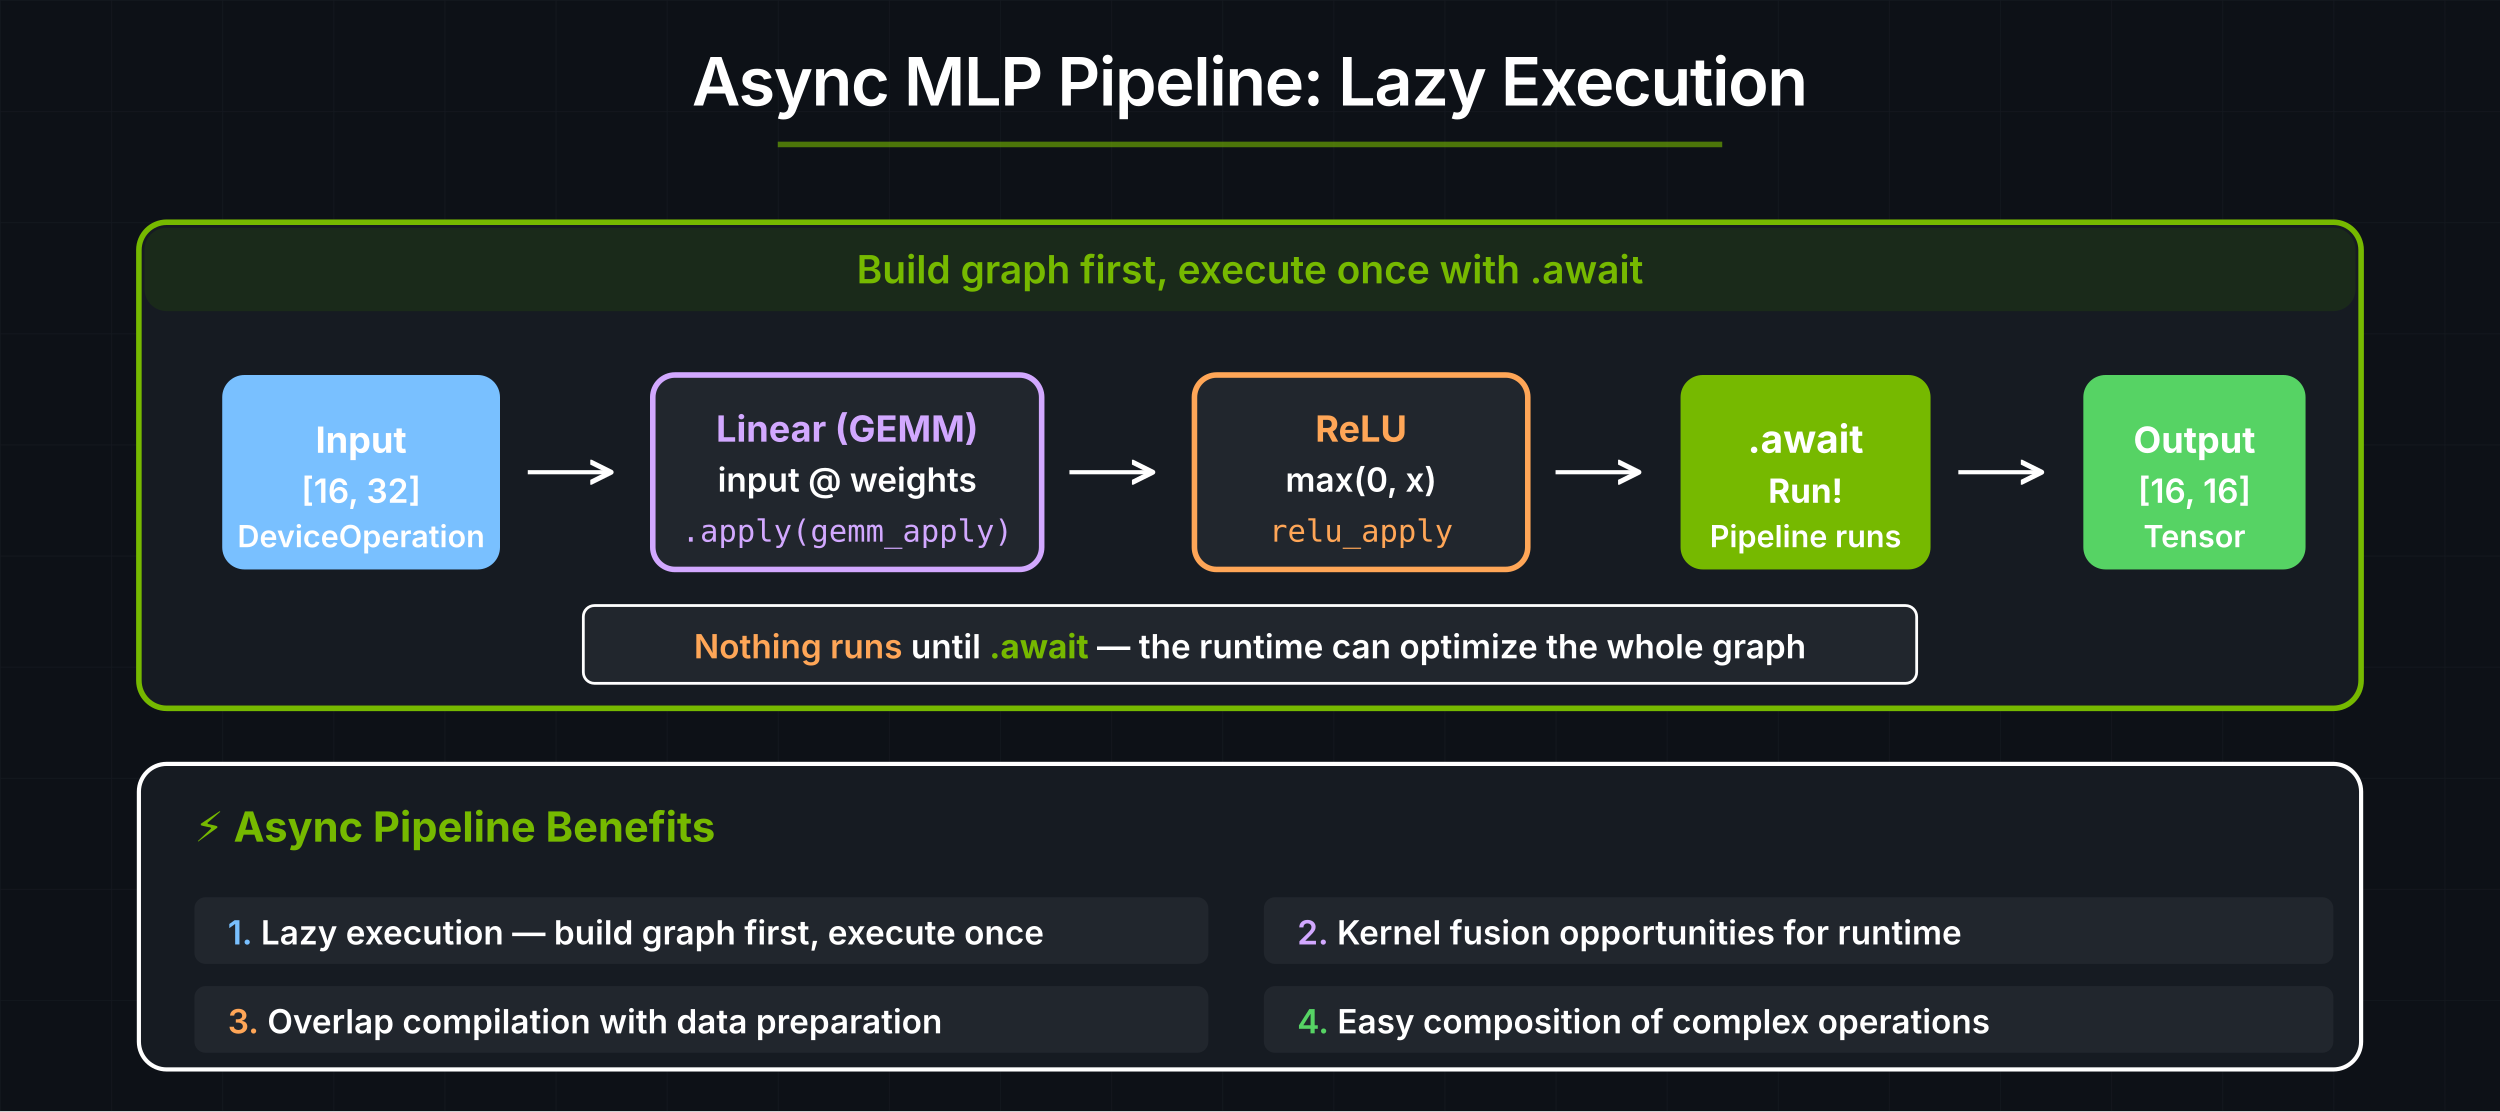
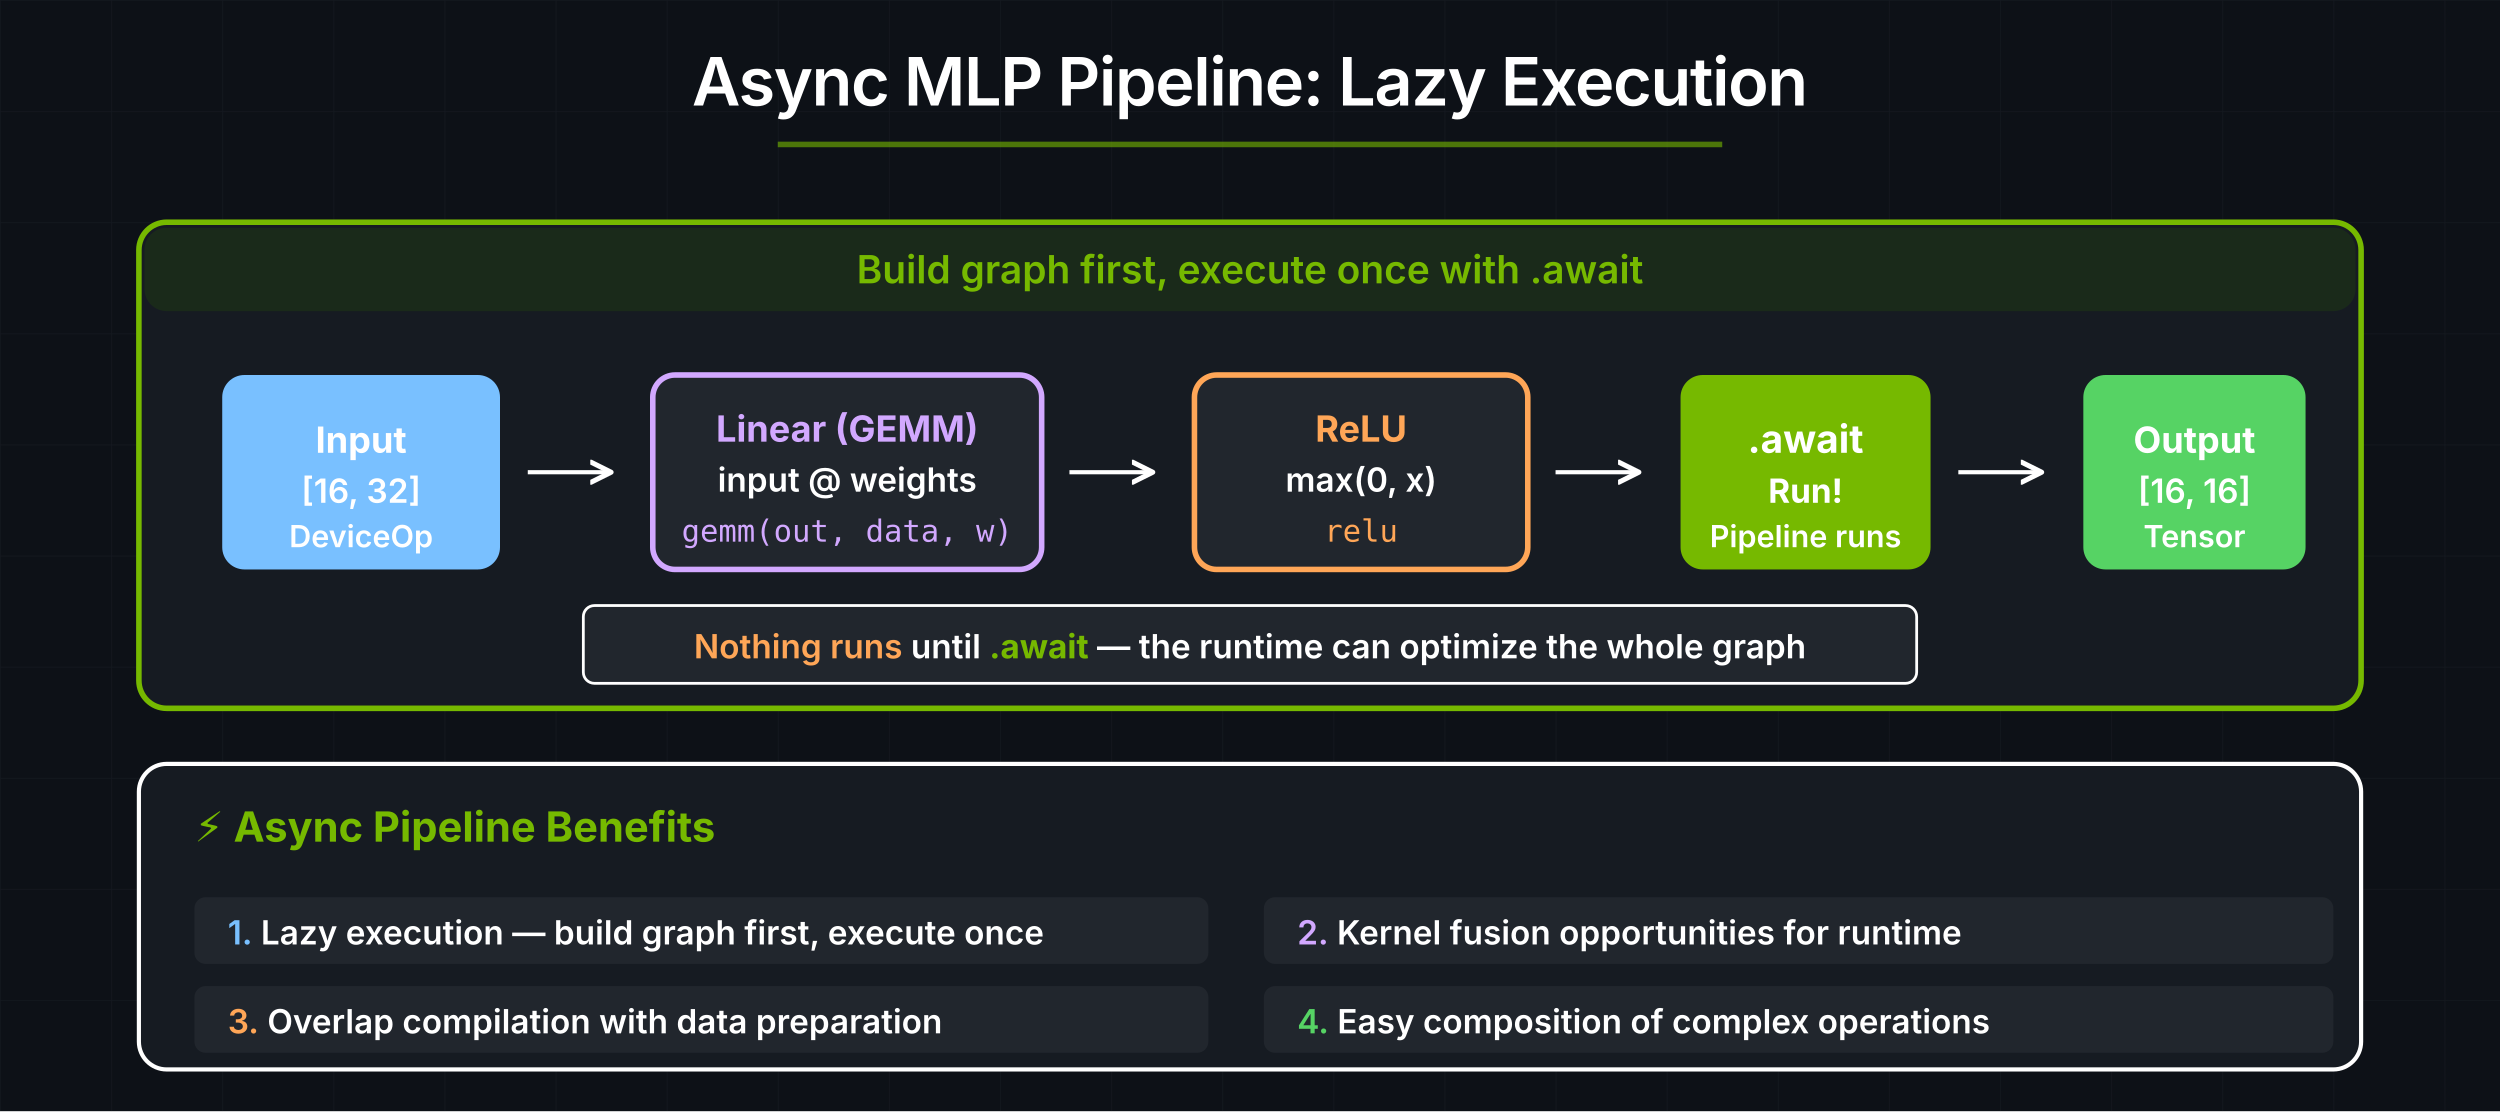
<svg xmlns="http://www.w3.org/2000/svg" viewBox="0 0 900 400" font-family="'NVIDIA', 'Inter', 'SF Pro Display', Arial, sans-serif">
  <defs>
    <style type="text/css">
      @font-face {
        font-family: 'NVIDIA';
        font-style: normal;
        font-weight: 400;
        src: url('https://images.nvidia.com/etc/designs/nvidiaGDC/clientlibs_base/fonts/nvidia-sans/GLOBAL/NVIDIASans_W_Rg.woff2') format('woff2');
      }
      @font-face {
        font-family: 'RobotoMono';
        font-style: normal;
        font-weight: 400;
        src: url('https://images.nvidia.com/etc/designs/nvidiaGDC/clientlibs_base/fonts/Roboto_Mono/static/RobotoMono-Regular.ttf') format('truetype');
      }
    </style>
    <marker id="arrow-white" markerWidth="6" markerHeight="6" refX="5" refY="3" orient="auto">
      <path d="M 0 0.5 L 5 3 L 0 5.5" fill="none" stroke="#ffffff" stroke-width="1.2" stroke-linecap="round" stroke-linejoin="round" />
    </marker>
    <pattern id="grid" width="40" height="40" patternUnits="userSpaceOnUse">
      <path d="M 40 0 L 0 0 0 40" fill="none" stroke="#1c2128" stroke-width="0.5" />
    </pattern>
  </defs>
  <rect width="900" height="400" fill="#0d1117" />
  <rect width="900" height="400" fill="url(#grid)" opacity="0.5" />
  <text x="450" y="38" text-anchor="middle" font-size="24" font-weight="600" fill="#ffffff" letter-spacing="-0.5">Async MLP Pipeline: Lazy Execution</text>
  <line x1="280" y1="52" x2="620" y2="52" stroke="#76B900" stroke-width="2" opacity="0.6" />
  <g transform="translate(50, 80)">
    <rect width="800" height="175" rx="10" fill="#161b22" />
    <rect width="800" height="175" rx="10" fill="none" stroke="#76B900" stroke-width="2" />
    <rect x="2" y="2" width="796" height="30" rx="8" fill="#1a2a1a" />
    <text x="400" y="22" text-anchor="middle" font-size="14" font-weight="600" fill="#76B900">Build graph first, execute once with .await</text>
    <g transform="translate(30, 55)">
      <rect width="100" height="70" rx="8" fill="#79c0ff" />
      <text x="50" y="28" text-anchor="middle" font-size="13" font-weight="700" fill="#ffffff">Input</text>
      <text x="50" y="46" text-anchor="middle" font-size="12" font-weight="600" fill="#ffffff">[16, 32]</text>
-       <text x="50" y="62" text-anchor="middle" font-size="11" font-weight="600" fill="#ffffff">DeviceOperation</text>
+       <text x="50" y="62" text-anchor="middle" font-size="11" font-weight="600" fill="#ffffff">DeviceOp</text>
    </g>
    <path d="M 140 90 L 170 90" stroke="#ffffff" stroke-width="1.5" marker-end="url(#arrow-white)" />
    <g transform="translate(185, 55)">
      <rect width="140" height="70" rx="8" fill="#21262d" />
      <rect width="140" height="70" rx="8" fill="none" stroke="#d2a8ff" stroke-width="2" />
      <text x="70" y="24" text-anchor="middle" font-size="13" font-weight="700" fill="#d2a8ff">Linear (GEMM)</text>
      <text x="70" y="42" text-anchor="middle" font-size="12" font-weight="600" fill="#ffffff">input @ weights</text>
-       <text x="70" y="60" text-anchor="middle" font-family="'RobotoMono', monospace" font-size="11" font-weight="500" fill="#d2a8ff">.apply(gemm_apply)</text>
+       <text x="70" y="60" text-anchor="middle" font-family="'RobotoMono', monospace" font-size="11" font-weight="500" fill="#d2a8ff">gemm(out, data, w)</text>
    </g>
    <path d="M 335 90 L 365 90" stroke="#ffffff" stroke-width="1.5" marker-end="url(#arrow-white)" />
    <g transform="translate(380, 55)">
      <rect width="120" height="70" rx="8" fill="#21262d" />
      <rect width="120" height="70" rx="8" fill="none" stroke="#ffa657" stroke-width="2" />
      <text x="60" y="24" text-anchor="middle" font-size="13" font-weight="700" fill="#ffa657">ReLU</text>
      <text x="60" y="42" text-anchor="middle" font-size="12" font-weight="600" fill="#ffffff">max(0, x)</text>
-       <text x="60" y="60" text-anchor="middle" font-family="'RobotoMono', monospace" font-size="11" font-weight="500" fill="#ffa657">relu_apply</text>
+       <text x="60" y="60" text-anchor="middle" font-family="'RobotoMono', monospace" font-size="11" font-weight="500" fill="#ffa657">relu</text>
    </g>
    <path d="M 510 90 L 540 90" stroke="#ffffff" stroke-width="1.5" marker-end="url(#arrow-white)" />
    <g transform="translate(555, 55)">
      <rect width="90" height="70" rx="8" fill="#76B900" />
      <text x="45" y="28" text-anchor="middle" font-size="14" font-weight="700" fill="#ffffff">.await</text>
      <text x="45" y="46" text-anchor="middle" font-size="12" font-weight="700" fill="#ffffff">Run!</text>
      <text x="45" y="62" text-anchor="middle" font-size="11" font-weight="600" fill="#ffffff">Pipeline runs</text>
    </g>
    <path d="M 655 90 L 685 90" stroke="#ffffff" stroke-width="1.5" marker-end="url(#arrow-white)" />
    <g transform="translate(700, 55)">
      <rect width="80" height="70" rx="8" fill="#56d364" />
      <text x="40" y="28" text-anchor="middle" font-size="13" font-weight="700" fill="#ffffff">Output</text>
      <text x="40" y="46" text-anchor="middle" font-size="12" font-weight="600" fill="#ffffff">[16, 16]</text>
      <text x="40" y="62" text-anchor="middle" font-size="11" font-weight="600" fill="#ffffff">Tensor</text>
    </g>
    <g transform="translate(160, 138)">
      <rect width="480" height="28" rx="4" fill="#21262d" />
      <rect width="480" height="28" rx="4" fill="none" stroke="#ffffff" stroke-width="1" />
      <text x="240" y="19" text-anchor="middle" font-size="12" font-weight="600">
        <tspan fill="#ffa657">Nothing runs</tspan>
        <tspan fill="#ffffff"> until </tspan>
        <tspan fill="#76B900" font-weight="700">.await</tspan>
        <tspan fill="#ffffff"> — the runtime can optimize the whole graph</tspan>
      </text>
    </g>
  </g>
  <g transform="translate(50, 275)">
    <rect width="800" height="110" rx="10" fill="#161b22" />
    <rect width="800" height="110" rx="10" fill="none" stroke="#ffffff" stroke-width="1.5" />
    <text x="20" y="28" font-size="15" font-weight="700" fill="#76B900">⚡ Async Pipeline Benefits</text>
    <g transform="translate(20, 48)">
      <g transform="translate(0, 0)">
        <rect width="365" height="24" rx="4" fill="#21262d" />
        <text x="12" y="17" font-size="12" font-weight="600" fill="#ffffff">
          <tspan fill="#79c0ff">1.</tspan>
          <tspan fill="#ffffff"> Lazy execution — build graph first, execute once</tspan>
        </text>
      </g>
      <g transform="translate(385, 0)">
        <rect width="385" height="24" rx="4" fill="#21262d" />
        <text x="12" y="17" font-size="12" font-weight="600" fill="#ffffff">
          <tspan fill="#d2a8ff">2.</tspan>
          <tspan fill="#ffffff"> Kernel fusion opportunities for runtime</tspan>
        </text>
      </g>
      <g transform="translate(0, 32)">
        <rect width="365" height="24" rx="4" fill="#21262d" />
        <text x="12" y="17" font-size="12" font-weight="600" fill="#ffffff">
          <tspan fill="#ffa657">3.</tspan>
          <tspan fill="#ffffff"> Overlap compilation with data preparation</tspan>
        </text>
      </g>
      <g transform="translate(385, 32)">
        <rect width="385" height="24" rx="4" fill="#21262d" />
        <text x="12" y="17" font-size="12" font-weight="600" fill="#ffffff">
          <tspan fill="#56d364">4.</tspan>
          <tspan fill="#ffffff"> Easy composition of complex operations</tspan>
        </text>
      </g>
    </g>
  </g>
</svg>
